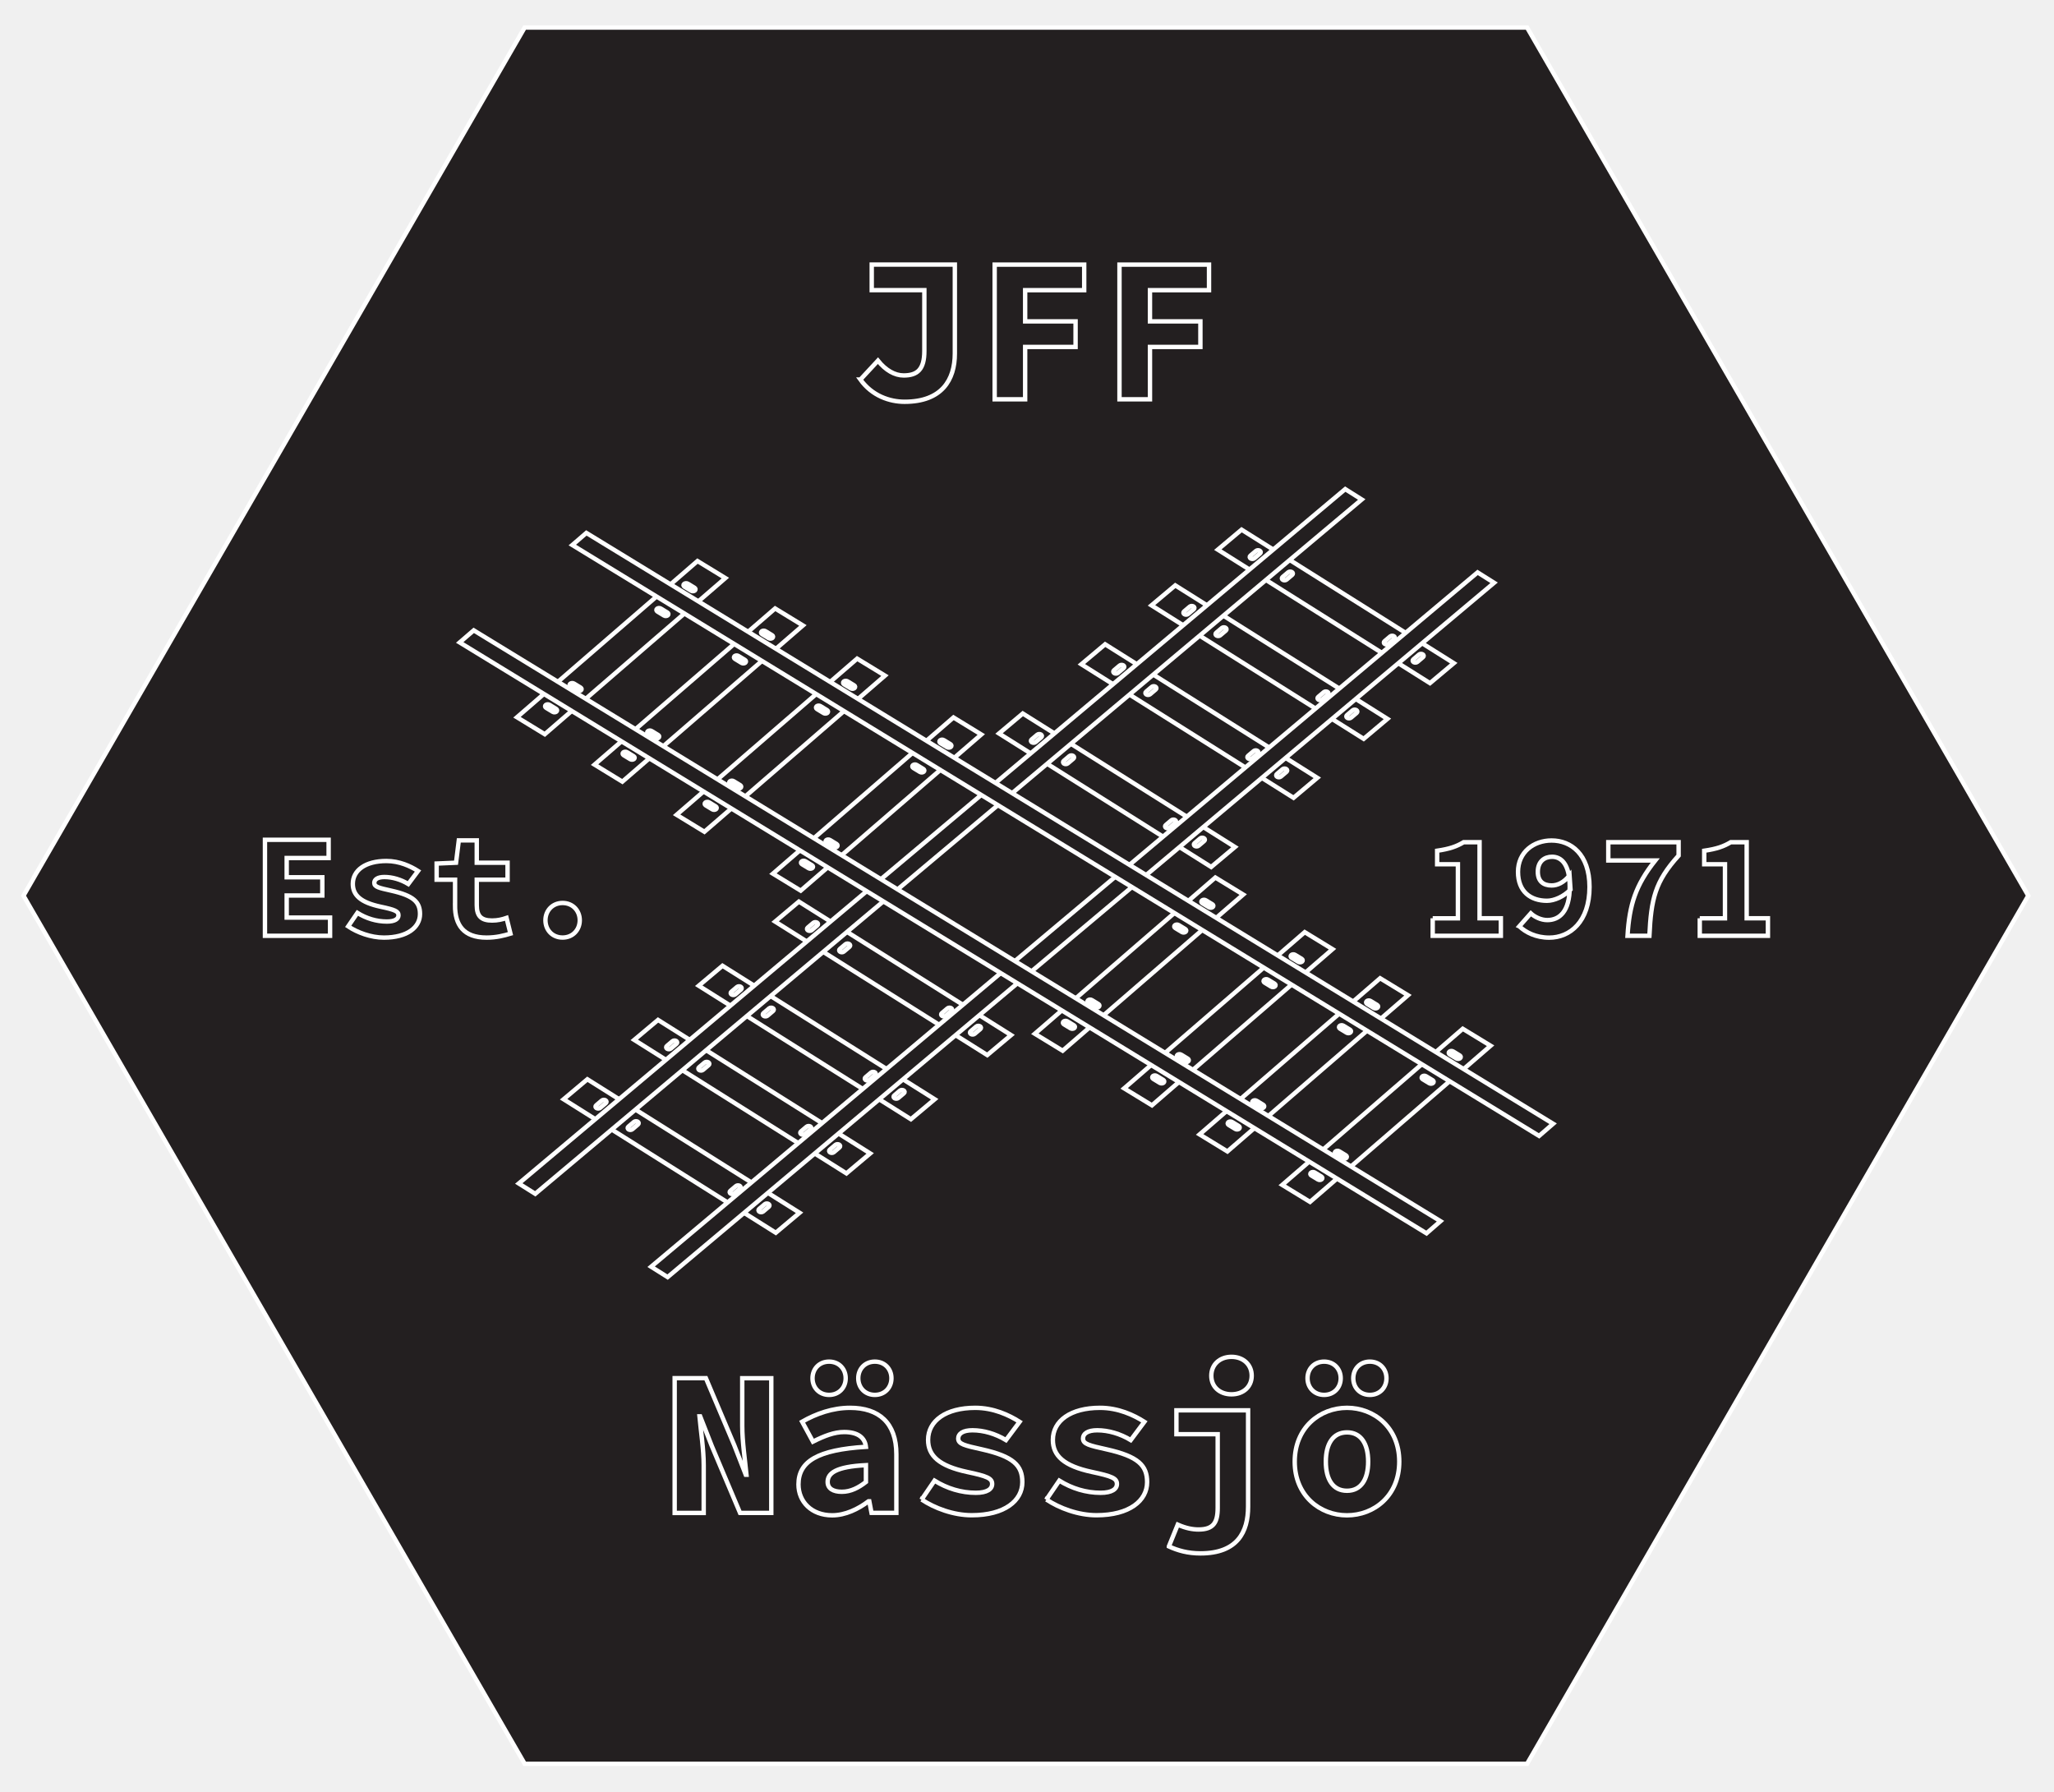
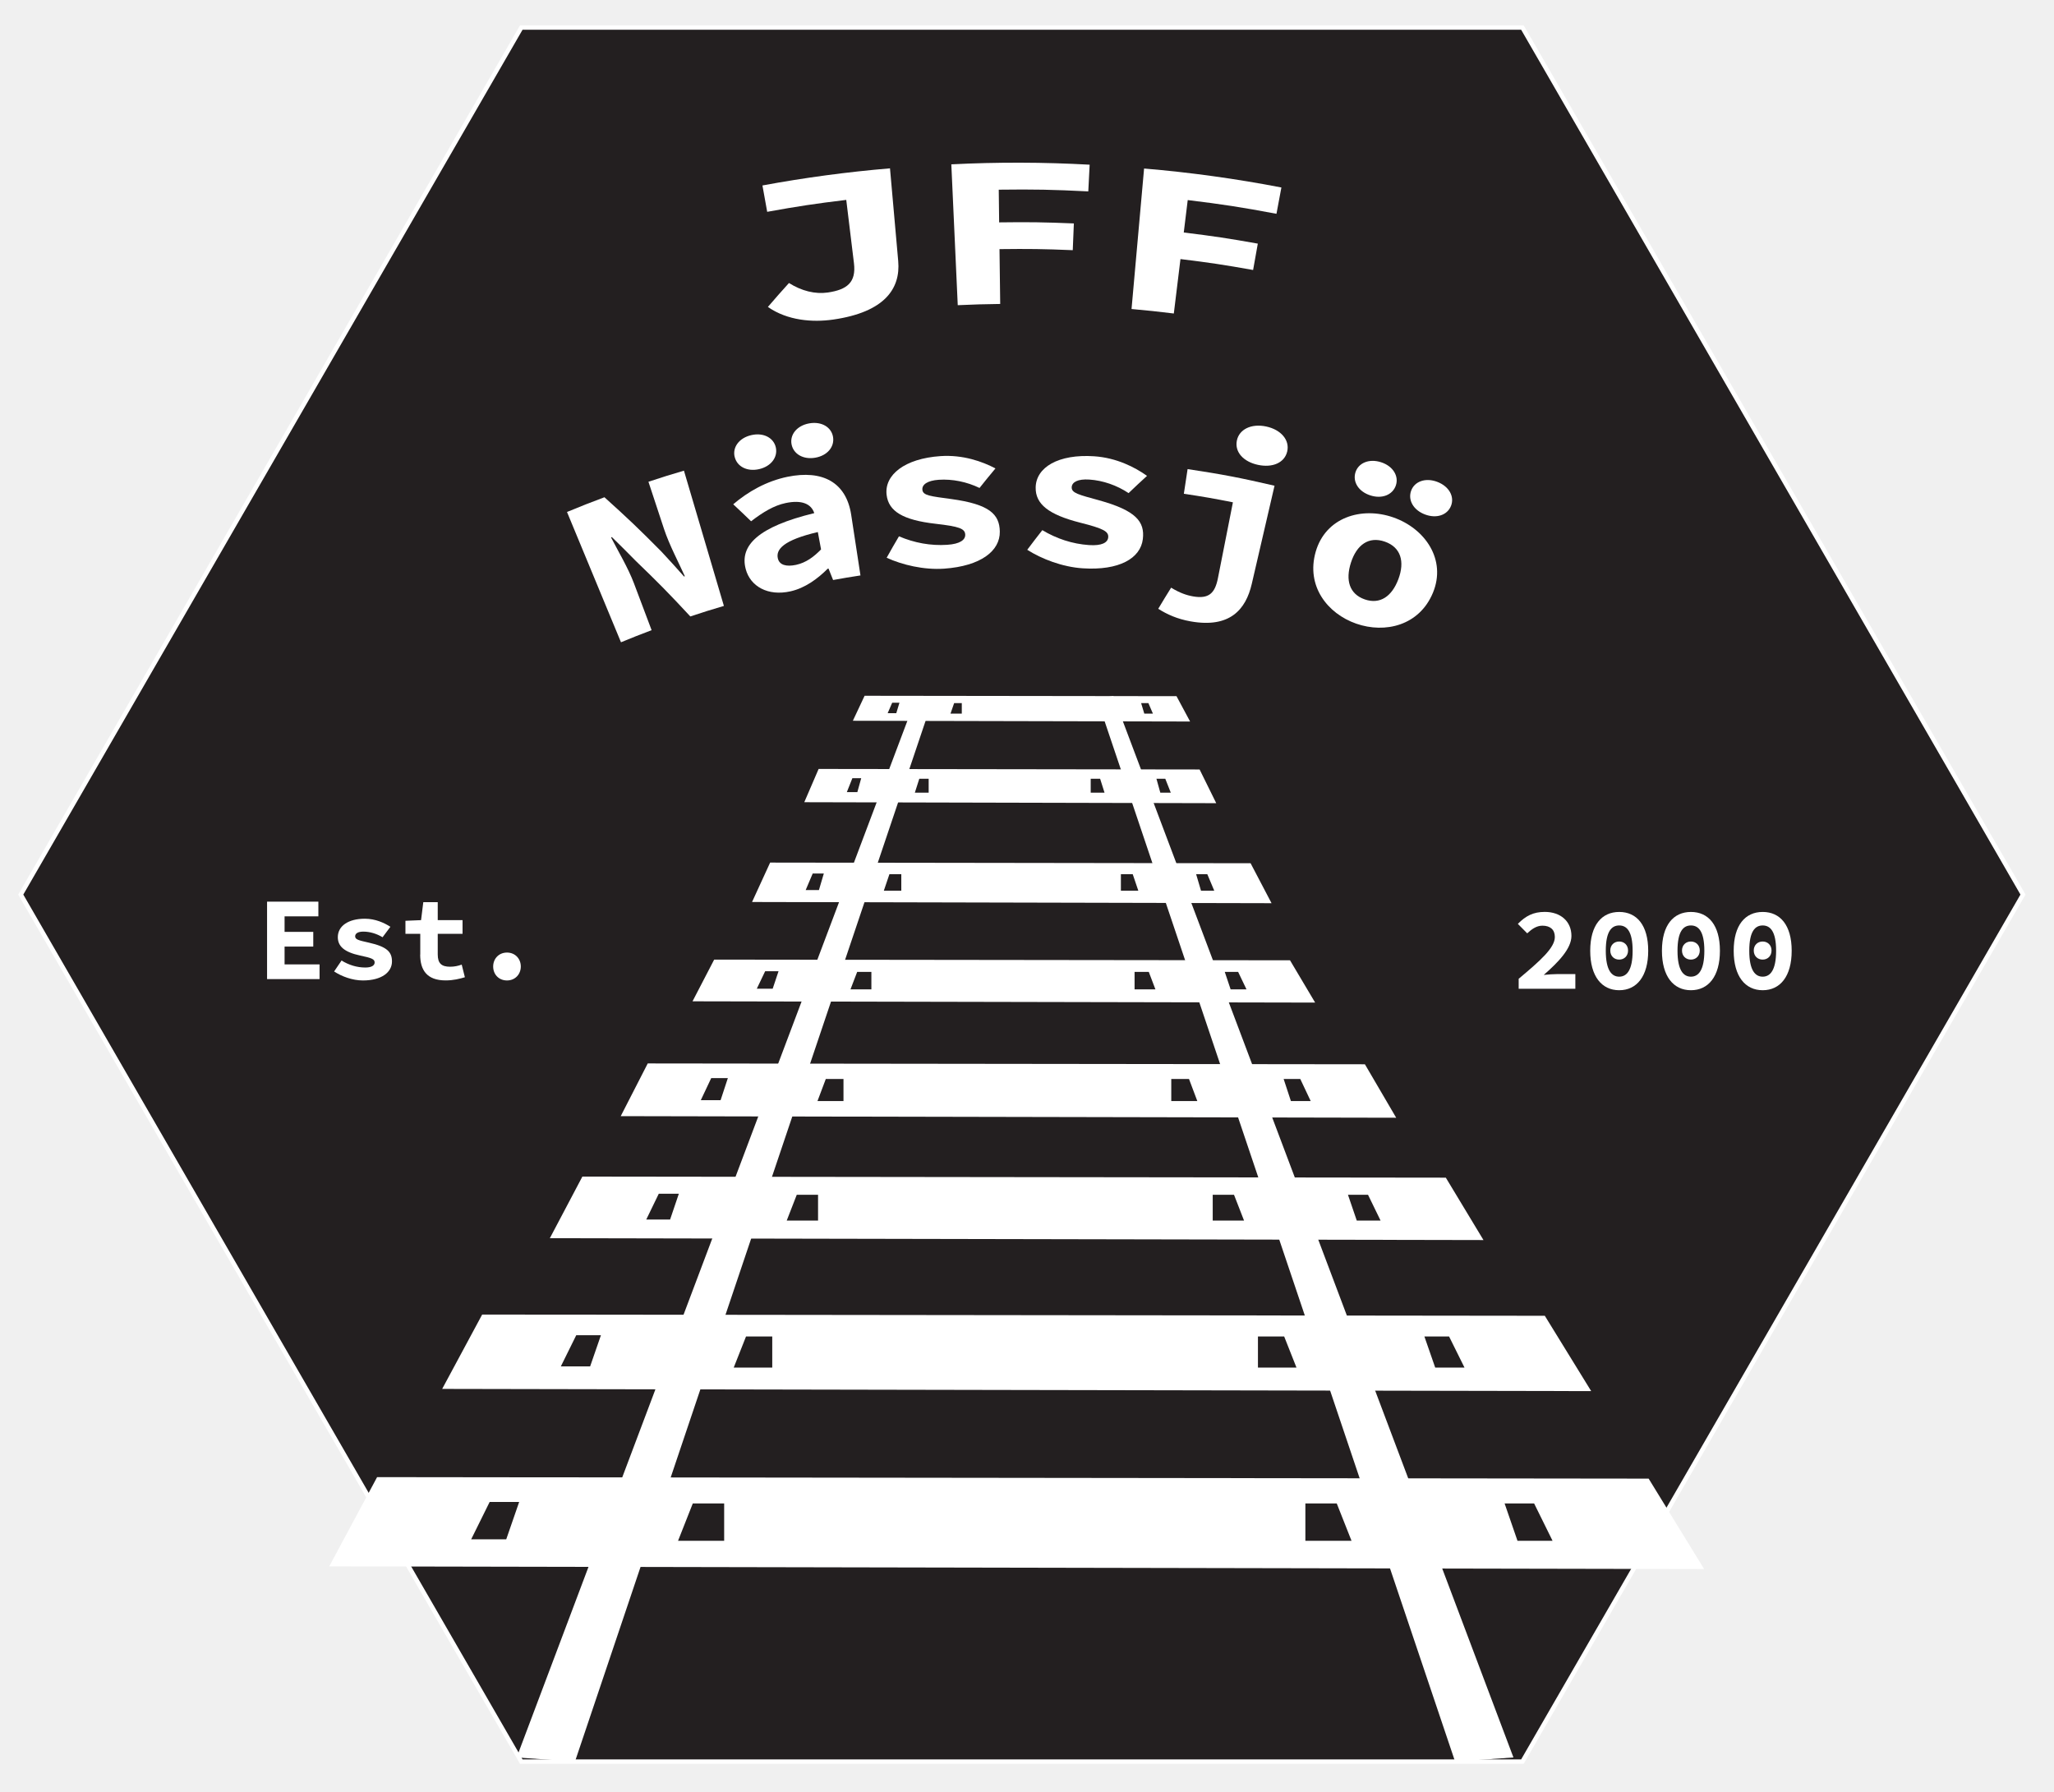
- <svg xmlns="http://www.w3.org/2000/svg" id="Layer_15" data-name="Layer 15" viewBox="0 0 466.84 407.13">
+ <svg xmlns="http://www.w3.org/2000/svg" id="Layer_17" data-name="Layer 17" viewBox="0 0 466.84 407.13">
  <defs>
    <style>
      .cls-1 {
+         fill: #fff;
+       }
+ 
+       .cls-1, .cls-2 {
+         stroke-width: 0px;
+       }
+ 
+       .cls-2, .cls-3 {
        fill: #231f20;
+       }
+ 
+       .cls-3 {
        stroke: #fff;
        stroke-miterlimit: 10;
      }
    </style>
  </defs>
-   <polygon class="cls-1" points="347.08 6.26 119.25 6.26 5.34 203.56 119.25 400.86 347.08 400.86 460.99 203.56 347.08 6.26" />
+   <polygon class="cls-3" points="346.02 6.26 118.48 6.26 4.72 203.31 118.48 400.36 346.02 400.36 459.79 203.31 346.02 6.26" />
  <g>
-     <path class="cls-1" d="m153.34,313.22h7.1l6.44,15.22,2.62,6.73h.16c-.31-3.22-.96-7.51-.96-11.12v-10.82h6.6v30.61h-7.1l-6.44-15.25-2.62-6.69h-.16c.31,3.38.96,7.48.96,11.09v10.86h-6.6v-30.61Z" />
-     <path class="cls-1" d="m181.48,337.37c0-5.22,4.32-7.88,15.33-8.55-.24-2.08-1.81-3.36-4.94-3.36-2.25,0-4.48.87-7.1,2.18l-2.46-4.53c3.23-1.84,6.95-3.15,10.9-3.15,6.55,0,10.52,3.41,10.52,10.55v13.32h-5.65l-.5-2.63h-.18c-2.35,1.77-5.27,3.19-8.26,3.19-4.71,0-7.66-3.11-7.66-7.02Zm3.19-24.13c0-2.15,1.54-3.78,3.77-3.78s3.77,1.64,3.77,3.78-1.55,3.78-3.77,3.78-3.77-1.64-3.77-3.78Zm12.14,23.57v-3.82c-6.86.34-8.7,1.83-8.7,3.82,0,1.5,1.26,2.23,3.22,2.23,2.07,0,3.83-.95,5.48-2.23Zm-1.74-23.57c0-2.15,1.55-3.78,3.77-3.78s3.77,1.64,3.77,3.78-1.54,3.78-3.77,3.78-3.77-1.64-3.77-3.78Z" />
-     <path class="cls-1" d="m209.46,340.82l2.94-4.31c2.87,1.78,6.07,2.76,9.4,2.76,2.56,0,3.7-.85,3.7-2,0-1.3-1.13-1.77-5.7-2.74-6.34-1.36-8.86-3.68-8.86-7.28,0-4.34,4.05-7.29,10.71-7.29,4.15,0,7.66,1.63,10.09,3.18l-3.1,4.15c-2.35-1.42-5.05-2.23-7.62-2.23-2.16,0-3.23.77-3.23,1.86,0,1.29,1.43,1.6,5.38,2.48,7.19,1.61,9.19,3.66,9.19,7.45,0,4.22-4.02,7.52-11.5,7.52-4.16,0-8.46-1.61-11.39-3.57Z" />
-     <path class="cls-1" d="m237.82,340.82l2.94-4.31c2.87,1.78,6.07,2.76,9.4,2.76,2.56,0,3.7-.85,3.7-2,0-1.3-1.13-1.77-5.7-2.74-6.34-1.36-8.86-3.68-8.86-7.28,0-4.34,4.05-7.29,10.71-7.29,4.15,0,7.66,1.63,10.09,3.18l-3.1,4.15c-2.35-1.42-5.05-2.23-7.62-2.23-2.16,0-3.23.77-3.23,1.86,0,1.29,1.43,1.6,5.38,2.48,7.19,1.61,9.19,3.66,9.19,7.45,0,4.22-4.02,7.52-11.5,7.52-4.16,0-8.46-1.61-11.39-3.57Z" />
-     <path class="cls-1" d="m265.67,351.45l2.01-4.94c1.88.83,3.38,1.1,4.74,1.1,3.32,0,4.34-1.52,4.34-4.9v-16.76h-9.38v-5.42h16.29v21.9c0,5.69-2.38,10.61-10.83,10.61-2.87,0-5.17-.66-7.17-1.58Zm9.64-38.79c0-2.53,1.92-4.29,4.59-4.29s4.59,1.76,4.59,4.29-1.93,4.23-4.59,4.23-4.59-1.68-4.59-4.23Z" />
-     <path class="cls-1" d="m294.27,332.19c0-7.76,5.73-12.23,11.88-12.23s11.88,4.47,11.88,12.23-5.73,12.2-11.88,12.2-11.88-4.47-11.88-12.2Zm2.91-18.95c0-2.15,1.54-3.78,3.77-3.78s3.77,1.64,3.77,3.78-1.55,3.78-3.77,3.78-3.77-1.64-3.77-3.78Zm13.78,18.95c0-4.04-1.62-6.65-4.81-6.65s-4.81,2.61-4.81,6.65,1.62,6.62,4.81,6.62,4.81-2.59,4.81-6.62Zm-3.38-18.95c0-2.15,1.55-3.78,3.77-3.78s3.77,1.64,3.77,3.78-1.54,3.78-3.77,3.78-3.77-1.64-3.77-3.78Z" />
+     <path class="cls-1" d="m174.52,69.77c1.88-2.19,2.84-3.28,4.8-5.45,2.88,1.82,5.97,2.57,8.82,2.16,4.39-.64,6.48-2.3,5.95-6.66-.7-5.75-1.05-8.63-1.75-14.39-7.21.88-10.81,1.42-17.97,2.71-.43-2.39-.65-3.59-1.08-5.99,9.54-1.77,19.32-3.08,28.99-3.89.75,8.43,1.12,12.65,1.87,21.09.55,6.26-3.1,11.6-14.79,13.28-4.68.67-10.37.24-14.83-2.87Z" />
+     <path class="cls-1" d="m216.22,37.35c10.41-.53,21.03-.5,31.44.08-.12,2.43-.19,3.64-.31,6.07-8.14-.41-12.21-.49-20.35-.39.04,2.97.06,4.46.09,7.43,6.79-.09,10.19-.04,16.98.24-.1,2.43-.15,3.65-.25,6.08-6.65-.28-9.99-.32-16.65-.24.06,4.98.1,7.47.16,12.46-3.86.05-5.79.11-9.65.28-.49-10.67-.97-21.34-1.46-32.02Z" />
+     <path class="cls-1" d="m260.02,38.3c10.41.87,20.96,2.33,31.22,4.31-.45,2.39-.67,3.59-1.12,5.98-8.04-1.51-12.07-2.13-20.17-3.12-.36,2.95-.54,4.42-.9,7.37,6.75.83,10.12,1.33,16.83,2.53-.43,2.4-.64,3.59-1.07,5.99-6.58-1.17-9.88-1.67-16.51-2.48-.61,4.95-.91,7.42-1.51,12.37-3.84-.47-5.76-.67-9.61-1.02.95-10.64,1.9-21.28,2.85-31.92Z" />
+     <path class="cls-1" d="m128.87,116.36c3.39-1.4,5.09-2.07,8.51-3.35,5.34,4.81,7.92,7.27,12.91,12.31,2.1,2.26,3.14,3.4,5.18,5.7.07-.02.11-.04.18-.06-1.39-3.1-3.53-7.12-4.72-10.71-1.42-4.3-2.13-6.45-3.55-10.76,3.21-1.06,4.83-1.57,8.07-2.52l9.08,30.74c-3.06.9-4.59,1.38-7.63,2.39-4.77-5.14-7.25-7.66-12.37-12.59-2.15-2.19-3.25-3.28-5.46-5.44-.07.03-.11.04-.19.07,1.63,3.17,3.88,6.91,5.21,10.44,1.61,4.25,2.41,6.38,4.01,10.64-2.8,1.06-4.19,1.61-6.96,2.75-4.09-9.87-8.18-19.74-12.27-29.61Z" />
+     <path class="cls-1" d="m169.48,129.29c-1.39-5.29,2.8-9.57,15.59-12.67-.69-2.09-2.8-3.07-6.51-2.29-2.66.56-5.12,2.05-7.85,4.14-1.61-1.56-2.42-2.33-4.06-3.86,3.35-2.86,7.54-5.26,12.34-6.25,7.95-1.62,13.34,1.24,14.47,8.63.84,5.51,1.26,8.27,2.11,13.79-2.49.38-3.74.59-6.22,1.04-.41-1.04-.62-1.56-1.04-2.6-.08.01-.12.02-.2.04-2.28,2.3-5.17,4.4-8.43,5.13-5.14,1.16-9.15-1.11-10.2-5.08Zm-2.5-25.43c-.54-2.18.98-4.33,3.79-4.97,2.79-.64,5.11.64,5.57,2.84.46,2.2-1.1,4.27-3.8,4.89-2.72.62-5.01-.57-5.55-2.75Zm19.63,20.99c-.29-1.57-.44-2.36-.73-3.93-7.83,1.83-9.56,3.95-9.09,5.98.35,1.53,1.93,1.94,4.12,1.48,2.32-.5,4.09-1.86,5.71-3.52Zm-6.7-23.85c-.43-2.21,1.21-4.28,4.02-4.78,2.83-.5,5.06.89,5.41,3.11.35,2.22-1.29,4.21-4.03,4.69-2.73.48-4.97-.82-5.4-3.03Z" />
+     <path class="cls-1" d="m201.52,126.77c1.09-1.96,1.65-2.93,2.8-4.88,3.49,1.49,7.19,2.18,10.97,1.93,2.91-.19,4.15-1.13,4.09-2.33-.07-1.36-1.38-1.84-6.74-2.45-7.43-.85-10.69-2.84-11.13-6.58-.53-4.51,4.07-8.25,12.26-8.8,5.11-.34,9.5,1.23,12.48,2.8-1.48,1.77-2.2,2.65-3.62,4.44-2.86-1.39-6.17-2.07-9.27-1.86-2.6.18-3.82,1.1-3.72,2.25.11,1.35,1.85,1.48,6.59,2.13,8.61,1.18,10.95,3.42,11.01,7.39.07,4.42-4.35,7.84-12.64,8.43-4.61.32-9.52-.85-13.08-2.48Z" />
+     <path class="cls-1" d="m233.48,124.95c1.34-1.79,2.03-2.68,3.42-4.46,3.25,1.94,6.82,3.13,10.61,3.39,2.91.2,4.27-.56,4.37-1.76.12-1.35-1.13-2.01-6.36-3.33-7.25-1.84-10.2-4.25-10.13-8.01.08-4.55,5.13-7.63,13.31-7.08,5.11.35,9.26,2.5,12,4.45-1.7,1.55-2.54,2.34-4.19,3.92-2.65-1.77-5.84-2.88-8.94-3.08-2.6-.17-3.93.58-3.99,1.73-.07,1.35,1.64,1.72,6.24,2.99,8.38,2.32,10.4,4.86,9.93,8.8-.52,4.39-5.37,7.19-13.67,6.65-4.61-.3-9.32-2.12-12.61-4.21Z" />
+     <path class="cls-1" d="m263.25,138.36c1.15-1.93,1.74-2.89,2.93-4.8,1.92,1.18,3.49,1.72,4.96,1.98,3.6.63,5-.69,5.68-4.16,1.36-6.89,2.04-10.33,3.4-17.22-4.45-.88-6.68-1.27-11.15-1.94.34-2.24.51-3.37.85-5.61,7.94,1.2,11.9,1.96,19.76,3.78-2.07,8.94-3.11,13.4-5.18,22.34-1.35,5.8-4.97,10.08-13.9,8.49-3.03-.54-5.35-1.59-7.35-2.86Zm17.86-38.19c.5-2.6,3.29-3.96,6.67-3.24,3.38.72,5.39,3.1,4.78,5.68-.61,2.59-3.37,3.74-6.64,3.04-3.27-.7-5.31-2.87-4.81-5.48Z" />
+     <path class="cls-1" d="m299.03,125.42c2.23-7.81,10.38-10.36,17.64-7.83,7.25,2.53,12.12,9.62,9.01,17.13-3.1,7.48-10.89,9.3-17.43,7.02-6.54-2.28-11.44-8.54-9.22-16.32Zm9.03-18.03c.65-2.15,3.06-3.22,5.82-2.34,2.74.88,4.1,3.16,3.37,5.29s-3.14,3.11-5.79,2.25c-2.68-.86-4.04-3.05-3.4-5.2Zm9.77,24.23c1.48-3.96.59-7.24-3.08-8.52-3.67-1.28-6.4.73-7.7,4.76-1.3,4.01-.34,7.15,3.12,8.36,3.47,1.21,6.18-.65,7.66-4.6Zm2.89-20.07c.75-2.12,3.24-3.06,5.94-2.04,2.72,1.03,3.96,3.37,3.13,5.46-.83,2.09-3.28,2.95-5.92,1.95-2.63-.99-3.9-3.26-3.15-5.37Z" />
  </g>
  <g>
-     <path class="cls-1" d="m195.56,86.26l3.98-4.29c1.75,2.18,3.82,3.36,5.84,3.36,3.12,0,4.71-1.36,4.71-5.55v-13.84h-11.96v-5.81h18.89v20.21c0,6-2.96,10.97-11.42,10.97-3.39,0-7.38-1.33-10.05-5.05Z" />
-     <path class="cls-1" d="m226.07,60.14h20.35v5.81h-13.42v7.09h11.46v5.81h-11.46v11.9h-6.93v-30.61Z" />
-     <path class="cls-1" d="m254.44,60.14h20.35v5.81h-13.42v7.09h11.46v5.81h-11.46v11.9h-6.93v-30.61Z" />
+     <path class="cls-1" d="m60.7,204.92h11.66v3.34h-7.68v3.53h6.52v3.34h-6.52v4.05h7.95v3.34h-11.93v-17.59Z" />
+     <path class="cls-1" d="m75.94,220.78l1.69-2.48c1.65,1.02,3.49,1.59,5.4,1.59,1.47,0,2.12-.49,2.12-1.15,0-.75-.65-1.02-3.28-1.57-3.64-.78-5.09-2.12-5.09-4.18,0-2.5,2.33-4.19,6.15-4.19,2.39,0,4.4.94,5.8,1.83l-1.78,2.38c-1.35-.82-2.9-1.28-4.38-1.28-1.24,0-1.85.44-1.85,1.07,0,.74.82.92,3.09,1.43,4.13.93,5.28,2.1,5.28,4.28,0,2.42-2.31,4.32-6.61,4.32-2.39,0-4.86-.93-6.55-2.05Z" />
+     <path class="cls-1" d="m95.52,216.96v-4.73h-3.37v-2.96l3.55-.15.51-4.09h3.28v4.09h5.64v3.11h-5.64v4.68c0,2.04.86,2.8,2.81,2.8,1,0,1.86-.2,2.64-.48l.72,2.87c-1.19.35-2.59.72-4.38.72-4.26,0-5.78-2.36-5.78-5.87Z" />
+     <path class="cls-1" d="m112.09,219.66c0-1.76,1.28-3.17,3.14-3.17s3.14,1.41,3.14,3.17-1.28,3.17-3.14,3.17-3.14-1.38-3.14-3.17Z" />
  </g>
  <g>
-     <path class="cls-1" d="m60.22,190.86h14.47v4.14h-9.53v4.38h8.1v4.14h-8.1v5.02h9.86v4.14h-14.8v-21.83Z" />
-     <path class="cls-1" d="m79.13,210.54l2.1-3.07c2.04,1.27,4.33,1.97,6.71,1.97,1.83,0,2.63-.61,2.63-1.42,0-.92-.8-1.26-4.07-1.95-4.52-.97-6.31-2.62-6.31-5.19,0-3.1,2.89-5.2,7.63-5.2,2.96,0,5.46,1.17,7.19,2.27l-2.21,2.96c-1.68-1.01-3.6-1.59-5.43-1.59-1.54,0-2.3.55-2.3,1.33,0,.92,1.02,1.14,3.84,1.77,5.13,1.15,6.55,2.61,6.55,5.31,0,3.01-2.87,5.36-8.2,5.36-2.96,0-6.03-1.15-8.13-2.55Z" />
-     <path class="cls-1" d="m103.43,205.8v-5.87h-4.19v-3.67l4.41-.19.63-5.08h4.08v5.08h7v3.86h-7v5.8c0,2.53,1.07,3.48,3.49,3.48,1.24,0,2.3-.25,3.28-.59l.89,3.57c-1.47.44-3.22.9-5.43.9-5.29,0-7.17-2.93-7.17-7.29Z" />
-     <path class="cls-1" d="m123.97,209.15c0-2.18,1.59-3.93,3.9-3.93s3.9,1.75,3.9,3.93-1.59,3.93-3.9,3.93-3.9-1.72-3.9-3.93Z" />
+     <path class="cls-1" d="m345.17,222.45c4.92-4.12,8.22-7.03,8.22-9.5,0-1.66-1.03-2.57-2.83-2.57-1.37,0-2.48.84-3.45,1.74l-2.13-2.15c1.78-1.8,3.5-2.72,6.12-2.72,3.61,0,6.06,2.16,6.06,5.46,0,2.89-2.97,5.96-6.29,8.86.98-.1,2.23-.19,3.12-.19h4.06v3.34h-12.88v-2.28Z" />
+     <path class="cls-1" d="m361.43,216.08c0-5.83,2.62-8.82,6.59-8.82s6.59,2.99,6.59,8.82-2.62,8.97-6.59,8.97-6.59-3.15-6.59-8.97Zm9.64,0c0-4.45-1.35-5.75-3.05-5.75s-3.05,1.29-3.05,5.75,1.35,5.89,3.05,5.89,3.05-1.44,3.05-5.89Zm-5.08-.05c0-1.24.88-2.05,2.02-2.05s2.02.81,2.02,2.05-.88,2.06-2.02,2.06-2.02-.81-2.02-2.06Z" />
+     <path class="cls-1" d="m377.73,216.08c0-5.83,2.62-8.82,6.59-8.82s6.59,2.99,6.59,8.82-2.62,8.97-6.59,8.97-6.59-3.15-6.59-8.97Zm9.64,0c0-4.45-1.35-5.75-3.05-5.75s-3.05,1.29-3.05,5.75,1.35,5.89,3.05,5.89,3.05-1.44,3.05-5.89Zm-5.08-.05c0-1.24.88-2.05,2.02-2.05s2.02.81,2.02,2.05-.88,2.06-2.02,2.06-2.02-.81-2.02-2.06Z" />
+     <path class="cls-1" d="m394.04,216.08c0-5.83,2.62-8.82,6.59-8.82s6.59,2.99,6.59,8.82-2.62,8.97-6.59,8.97-6.59-3.15-6.59-8.97Zm9.64,0c0-4.45-1.35-5.75-3.05-5.75s-3.05,1.29-3.05,5.75,1.35,5.89,3.05,5.89,3.05-1.44,3.05-5.89Zm-5.08-.05c0-1.24.88-2.05,2.02-2.05s2.02.81,2.02,2.05-.88,2.06-2.02,2.06-2.02-.81-2.02-2.06Z" />
  </g>
-   <g>
-     <path class="cls-1" d="m325.63,208.71h5.73v-12.29h-4.72v-3.07c2.88-.43,4.38-.96,6.02-1.94h3.62v17.29h4.84v3.98h-15.49v-3.98Z" />
-     <path class="cls-1" d="m345.31,210.53l2.61-2.95c.88.81,2.32,1.53,3.75,1.53,2.72,0,5.1-1.89,5.1-7.55,0-5.28-1.99-6.84-4.01-6.84-1.7,0-3.24,1.02-3.24,3.42,0,2.17,1.27,3.1,3.15,3.1,1.29,0,2.73-.62,4.06-2.29l.22,3.22c-1.55,1.62-3.7,2.55-5.35,2.55-3.71,0-6.58-2.07-6.58-6.57s3.56-7.13,7.63-7.13c4.37,0,8.62,3.08,8.62,10.55,0,7.95-4.46,11.53-9.16,11.53-3.02,0-5.33-1.19-6.78-2.56Z" />
-     <path class="cls-1" d="m376.21,195.56h-10.67v-4.15h15.98v3.04c-5.39,5.93-6.24,9.93-6.64,18.23h-4.97c.42-7.08,1.86-11.52,6.3-17.12Z" />
-     <path class="cls-1" d="m386.33,208.71h5.73v-12.29h-4.72v-3.07c2.88-.43,4.39-.96,6.03-1.94h3.62v17.29h4.83v3.98h-15.49v-3.98Z" />
-   </g>
-   <g>
-     <polygon class="cls-1" points="181.73 275.63 176.32 280.17 128.1 249.83 133.5 245.29 181.73 275.63" />
-     <polygon class="cls-1" points="197.78 262.14 192.38 266.68 144.15 236.34 149.56 231.8 197.78 262.14" />
-     <polygon class="cls-1" points="229.8 235.25 224.39 239.79 176.17 209.45 181.57 204.91 229.8 235.25" />
-     <polygon class="cls-1" points="280.69 192.5 275.28 197.04 227.06 166.7 232.46 162.16 280.69 192.5" />
-     <polygon class="cls-1" points="299.4 176.78 294 181.32 245.77 150.97 251.18 146.43 299.4 176.78" />
-     <polygon class="cls-1" points="330.42 150.72 325.01 155.26 276.79 124.92 282.19 120.38 330.42 150.72" />
-     <polygon class="cls-1" points="212.44 249.83 207.03 254.37 158.81 224.03 164.21 219.49 212.44 249.83" />
-     <polygon class="cls-1" points="315.34 163.38 309.94 167.92 261.71 137.58 267.12 133.04 315.34 163.38" />
-     <g>
-       <path class="cls-1" d="m137.71,250.69l-1.3,1.1c-.22.18-.6.2-.86.04h0c-.25-.16-.28-.44-.06-.62l1.3-1.1c.22-.18.6-.2.86-.04h0c.25.16.28.44.06.62Z" />
-       <path class="cls-1" d="m145.02,255.55l-1.3,1.1c-.22.18-.6.2-.86.04h0c-.25-.16-.28-.44-.06-.62l1.3-1.1c.22-.18.6-.2.86-.04h0c.25.16.28.44.06.62Z" />
-       <path class="cls-1" d="m168.2,270.13l-1.3,1.1c-.22.18-.6.2-.86.04h0c-.25-.16-.28-.44-.06-.62l1.3-1.1c.22-.18.6-.2.86-.04h0c.25.16.28.44.06.62Z" />
-       <path class="cls-1" d="m174.75,274.25l-1.3,1.1c-.22.18-.6.2-.86.04h0c-.25-.16-.28-.44-.06-.62l1.3-1.1c.22-.18.6-.2.86-.04h0c.25.16.28.44.06.62Z" />
-       <path class="cls-1" d="m153.77,237.21l-1.3,1.1c-.22.18-.6.2-.86.04h0c-.25-.16-.28-.44-.06-.62l1.3-1.1c.22-.18.6-.2.86-.04h0c.25.16.28.44.06.62Z" />
-       <path class="cls-1" d="m161.08,242.06l-1.3,1.1c-.22.18-.6.2-.86.04h0c-.25-.16-.28-.44-.06-.62l1.3-1.1c.22-.18.6-.2.86-.04h0c.25.16.28.44.06.62Z" />
-       <path class="cls-1" d="m184.25,256.64l-1.3,1.1c-.22.18-.6.2-.86.04h0c-.25-.16-.28-.44-.06-.62l1.3-1.1c.22-.18.6-.2.86-.04h0c.25.16.28.44.06.62Z" />
-       <path class="cls-1" d="m190.81,260.77l-1.3,1.1c-.22.18-.6.2-.86.04h0c-.25-.16-.28-.44-.06-.62l1.3-1.1c.22-.18.6-.2.86-.04h0c.25.16.28.44.06.62Z" />
-       <path class="cls-1" d="m168.43,224.89l-1.3,1.1c-.22.18-.6.2-.86.04h0c-.25-.16-.28-.44-.06-.62l1.3-1.1c.22-.18.6-.2.86-.04h0c.25.16.28.44.06.62Z" />
-       <path class="cls-1" d="m175.73,229.75l-1.3,1.1c-.22.18-.6.2-.86.04h0c-.25-.16-.28-.44-.06-.62l1.3-1.1c.22-.18.6-.2.86-.04h0c.25.16.28.44.06.62Z" />
-       <path class="cls-1" d="m198.91,244.33l-1.3,1.1c-.22.18-.6.2-.86.04h0c-.25-.16-.28-.44-.06-.62l1.3-1.1c.22-.18.6-.2.86-.04h0c.25.16.28.44.06.62Z" />
-       <path class="cls-1" d="m205.46,248.45l-1.3,1.1c-.22.18-.6.2-.86.04h0c-.25-.16-.28-.44-.06-.62l1.3-1.1c.22-.18.6-.2.86-.04h0c.25.16.28.44.06.62Z" />
-       <path class="cls-1" d="m185.78,210.31l-1.3,1.1c-.22.18-.6.2-.86.04h0c-.25-.16-.28-.44-.06-.62l1.3-1.1c.22-.18.6-.2.86-.04h0c.25.16.28.44.06.62Z" />
-       <path class="cls-1" d="m193.09,215.17l-1.3,1.1c-.22.18-.6.2-.86.04h0c-.25-.16-.28-.44-.06-.62l1.3-1.1c.22-.18.6-.2.86-.04h0c.25.16.28.44.06.62Z" />
-       <path class="cls-1" d="m216.27,229.75l-1.3,1.1c-.22.18-.6.2-.86.04h0c-.25-.16-.28-.44-.06-.62l1.3-1.1c.22-.18.6-.2.86-.04h0c.25.16.28.44.06.62Z" />
-       <path class="cls-1" d="m222.82,233.87l-1.3,1.1c-.22.18-.6.2-.86.04h0c-.25-.16-.28-.44-.06-.62l1.3-1.1c.22-.18.6-.2.86-.04h0c.25.16.28.44.06.62Z" />
-       <path class="cls-1" d="m236.67,167.56l-1.3,1.1c-.22.18-.6.2-.86.04h0c-.25-.16-.28-.44-.06-.62l1.3-1.1c.22-.18.6-.2.86-.04h0c.25.16.28.44.06.62Z" />
-       <path class="cls-1" d="m243.98,172.41l-1.3,1.1c-.22.18-.6.2-.86.04h0c-.25-.16-.28-.44-.06-.62l1.3-1.1c.22-.18.6-.2.86-.04h0c.25.16.28.44.06.62Z" />
-       <path class="cls-1" d="m267.16,187l-1.3,1.1c-.22.18-.6.2-.86.04h0c-.25-.16-.28-.44-.06-.62l1.3-1.1c.22-.18.6-.2.86-.04h0c.25.16.28.44.06.62Z" />
-       <path class="cls-1" d="m273.71,191.12l-1.3,1.1c-.22.18-.6.2-.86.04h0c-.25-.16-.28-.44-.06-.62l1.3-1.1c.22-.18.6-.2.86-.04h0c.25.16.28.44.06.62Z" />
-       <path class="cls-1" d="m255.39,151.84l-1.3,1.1c-.22.18-.6.2-.86.04h0c-.25-.16-.28-.44-.06-.62l1.3-1.1c.22-.18.6-.2.86-.04h0c.25.16.28.44.06.62Z" />
-       <path class="cls-1" d="m262.69,156.69l-1.3,1.1c-.22.18-.6.2-.86.04h0c-.25-.16-.28-.44-.06-.62l1.3-1.1c.22-.18.6-.2.86-.04h0c.25.16.28.44.06.62Z" />
-       <path class="cls-1" d="m285.87,171.27l-1.3,1.1c-.22.18-.6.2-.86.04h0c-.25-.16-.28-.44-.06-.62l1.3-1.1c.22-.18.6-.2.86-.04h0c.25.16.28.44.06.62Z" />
-       <path class="cls-1" d="m292.42,175.4l-1.3,1.1c-.22.18-.6.2-.86.04h0c-.25-.16-.28-.44-.06-.62l1.3-1.1c.22-.18.6-.2.86-.04h0c.25.16.28.44.06.62Z" />
-       <path class="cls-1" d="m271.33,138.45l-1.3,1.1c-.22.18-.6.2-.86.04h0c-.25-.16-.28-.44-.06-.62l1.3-1.1c.22-.18.6-.2.86-.04h0c.25.16.28.44.06.62Z" />
-       <path class="cls-1" d="m278.63,143.3l-1.3,1.1c-.22.18-.6.2-.86.04h0c-.25-.16-.28-.44-.06-.62l1.3-1.1c.22-.18.6-.2.86-.04h0c.25.16.28.44.06.62Z" />
-       <path class="cls-1" d="m301.81,157.88l-1.3,1.1c-.22.18-.6.2-.86.04h0c-.25-.16-.28-.44-.06-.62l1.3-1.1c.22-.18.6-.2.86-.04h0c.25.16.28.44.06.62Z" />
-       <path class="cls-1" d="m308.36,162.01l-1.3,1.1c-.22.18-.6.2-.86.04h0c-.25-.16-.28-.44-.06-.62l1.3-1.1c.22-.18.6-.2.86-.04h0c.25.16.28.44.06.62Z" />
-       <path class="cls-1" d="m286.4,125.78l-1.3,1.1c-.22.18-.6.2-.86.04h0c-.25-.16-.28-.44-.06-.62l1.3-1.1c.22-.18.6-.2.86-.04h0c.25.16.28.44.06.62Z" />
-       <path class="cls-1" d="m293.71,130.64l-1.3,1.1c-.22.18-.6.2-.86.04h0c-.25-.16-.28-.44-.06-.62l1.3-1.1c.22-.18.6-.2.86-.04h0c.25.16.28.44.06.62Z" />
-       <path class="cls-1" d="m316.89,145.22l-1.3,1.1c-.22.18-.6.2-.86.04h0c-.25-.16-.28-.44-.06-.62l1.3-1.1c.22-.18.6-.2.86-.04h0c.25.16.28.44.06.62Z" />
-       <path class="cls-1" d="m323.44,149.34l-1.3,1.1c-.22.18-.6.2-.86.04h0c-.25-.16-.28-.44-.06-.62l1.3-1.1c.22-.18.6-.2.86-.04h0c.25.16.28.44.06.62Z" />
-     </g>
-     <polygon class="cls-1" points="309.5 113.52 121.65 271.32 117.91 268.97 305.75 111.16 309.5 113.52" />
-     <polygon class="cls-1" points="339.58 132.45 151.74 290.25 147.99 287.89 335.83 130.09 339.58 132.45" />
-   </g>
-   <g>
-     <polygon class="cls-1" points="291.43 269.3 297.75 273.16 338.79 237.67 332.46 233.81 291.43 269.3" />
-     <polygon class="cls-1" points="272.65 257.82 278.97 261.69 320.01 226.19 313.68 222.33 272.65 257.82" />
-     <polygon class="cls-1" points="235.2 234.94 241.52 238.8 282.56 203.31 276.23 199.44 235.2 234.94" />
-     <polygon class="cls-1" points="175.67 198.56 181.99 202.42 223.03 166.93 216.71 163.06 175.67 198.56" />
-     <polygon class="cls-1" points="153.78 185.18 160.1 189.04 201.14 153.55 194.81 149.69 153.78 185.18" />
-     <polygon class="cls-1" points="117.5 163.01 123.82 166.87 164.86 131.38 158.53 127.51 117.5 163.01" />
-     <polygon class="cls-1" points="255.5 247.35 261.82 251.21 302.86 215.72 296.54 211.85 255.5 247.35" />
-     <polygon class="cls-1" points="135.13 173.78 141.45 177.65 182.49 142.15 176.17 138.29 135.13 173.78" />
-     <g>
-       <path class="cls-1" d="m329.48,239.63l1.53.93c.26.16.64.13.86-.05h0c.22-.19.18-.46-.07-.62l-1.53-.93c-.26-.16-.64-.13-.86.05h0c-.22.19-.18.46.07.62Z" />
-       <path class="cls-1" d="m323.32,245.26l1.53.93c.26.16.64.13.86-.05h0c.22-.19.18-.46-.07-.62l-1.53-.93c-.26-.16-.64-.13-.86.05h0c-.22.19-.18.46.07.62Z" />
-       <path class="cls-1" d="m303.59,262.32l1.53.93c.26.16.64.13.86-.05h0c.22-.19.18-.46-.07-.62l-1.53-.93c-.26-.16-.64-.13-.86.05h0c-.22.19-.18.46.07.62Z" />
-       <path class="cls-1" d="m298.02,267.14l1.53.93c.26.16.64.13.86-.05h0c.22-.19.18-.46-.07-.62l-1.53-.93c-.26-.16-.64-.13-.86.05h0c-.22.19-.18.46.07.62Z" />
-       <path class="cls-1" d="m310.7,228.15l1.53.93c.26.16.64.13.86-.05h0c.22-.19.18-.46-.07-.62l-1.53-.93c-.26-.16-.64-.13-.86.05h0c-.22.19-.18.46.07.62Z" />
-       <path class="cls-1" d="m304.54,233.78l1.53.93c.26.16.64.13.86-.05h0c.22-.19.18-.46-.07-.62l-1.53-.93c-.26-.16-.64-.13-.86.05h0c-.22.19-.18.46.07.62Z" />
-       <path class="cls-1" d="m284.81,250.84l1.53.93c.26.16.64.13.86-.05h0c.22-.19.18-.46-.07-.62l-1.53-.93c-.26-.16-.64-.13-.86.05h0c-.22.19-.18.46.07.62Z" />
-       <path class="cls-1" d="m279.24,255.66l1.53.93c.26.16.64.13.86-.05h0c.22-.19.18-.46-.07-.62l-1.53-.93c-.26-.16-.64-.13-.86.05h0c-.22.19-.18.46.07.62Z" />
-       <path class="cls-1" d="m293.55,217.67l1.53.93c.26.16.64.13.86-.05h0c.22-.19.18-.46-.07-.62l-1.53-.93c-.26-.16-.64-.13-.86.05h0c-.22.19-.18.46.07.62Z" />
-       <path class="cls-1" d="m287.39,223.31l1.53.93c.26.16.64.13.86-.05h0c.22-.19.18-.46-.07-.62l-1.53-.93c-.26-.16-.64-.13-.86.05h0c-.22.19-.18.46.07.62Z" />
-       <path class="cls-1" d="m267.67,240.36l1.53.93c.26.16.64.13.86-.05h0c.22-.19.18-.46-.07-.62l-1.53-.93c-.26-.16-.64-.13-.86.05h0c-.22.19-.18.46.07.62Z" />
-       <path class="cls-1" d="m262.09,245.19l1.53.93c.26.16.64.13.86-.05h0c.22-.19.18-.46-.07-.62l-1.53-.93c-.26-.16-.64-.13-.86.05h0c-.22.19-.18.46.07.62Z" />
-       <path class="cls-1" d="m273.25,205.27l1.53.93c.26.16.64.13.86-.05h0c.22-.19.18-.46-.07-.62l-1.53-.93c-.26-.16-.64-.13-.86.05h0c-.22.19-.18.46.07.62Z" />
-       <path class="cls-1" d="m267.09,210.9l1.53.93c.26.16.64.13.86-.05h0c.22-.19.18-.46-.07-.62l-1.53-.93c-.26-.16-.64-.13-.86.05h0c-.22.19-.18.46.07.62Z" />
-       <path class="cls-1" d="m247.36,227.95l1.53.93c.26.16.64.13.86-.05h0c.22-.19.18-.46-.07-.62l-1.53-.93c-.26-.16-.64-.13-.86.05h0c-.22.19-.18.46.07.62Z" />
-       <path class="cls-1" d="m241.79,232.78l1.53.93c.26.16.64.13.86-.05h0c.22-.19.18-.46-.07-.62l-1.53-.93c-.26-.16-.64-.13-.86.05h0c-.22.19-.18.46.07.62Z" />
-       <path class="cls-1" d="m213.72,168.88l1.53.93c.26.16.64.13.86-.05h0c.22-.19.18-.46-.07-.62l-1.53-.93c-.26-.16-.64-.13-.86.05h0c-.22.19-.18.46.07.62Z" />
-       <path class="cls-1" d="m207.56,174.52l1.53.93c.26.16.64.13.86-.05h0c.22-.19.18-.46-.07-.62l-1.53-.93c-.26-.16-.64-.13-.86.05h0c-.22.19-.18.46.07.62Z" />
-       <path class="cls-1" d="m187.84,191.57l1.53.93c.26.16.64.13.86-.05h0c.22-.19.18-.46-.07-.62l-1.53-.93c-.26-.16-.64-.13-.86.05h0c-.22.19-.18.46.07.62Z" />
-       <path class="cls-1" d="m182.26,196.4l1.53.93c.26.16.64.13.86-.05h0c.22-.19.18-.46-.07-.62l-1.53-.93c-.26-.16-.64-.13-.86.05h0c-.22.19-.18.46.07.62Z" />
-       <path class="cls-1" d="m191.83,155.51l1.53.93c.26.16.64.13.86-.05h0c.22-.19.18-.46-.07-.62l-1.53-.93c-.26-.16-.64-.13-.86.05h0c-.22.19-.18.46.07.62Z" />
-       <path class="cls-1" d="m185.67,161.14l1.53.93c.26.16.64.13.86-.05h0c.22-.19.18-.46-.07-.62l-1.53-.93c-.26-.16-.64-.13-.86.05h0c-.22.19-.18.46.07.62Z" />
-       <path class="cls-1" d="m165.94,178.2l1.53.93c.26.16.64.13.86-.05h0c.22-.19.18-.46-.07-.62l-1.53-.93c-.26-.16-.64-.13-.86.05h0c-.22.19-.18.46.07.62Z" />
-       <path class="cls-1" d="m160.37,183.02l1.53.93c.26.16.64.13.86-.05h0c.22-.19.18-.46-.07-.62l-1.53-.93c-.26-.16-.64-.13-.86.05h0c-.22.19-.18.46.07.62Z" />
-       <path class="cls-1" d="m173.18,144.11l1.53.93c.26.16.64.13.86-.05h0c.22-.19.18-.46-.07-.62l-1.53-.93c-.26-.16-.64-.13-.86.05h0c-.22.19-.18.46.07.62Z" />
-       <path class="cls-1" d="m167.02,149.74l1.53.93c.26.16.64.13.86-.05h0c.22-.19.18-.46-.07-.62l-1.53-.93c-.26-.16-.64-.13-.86.05h0c-.22.19-.18.46.07.62Z" />
-       <path class="cls-1" d="m147.3,166.8l1.53.93c.26.16.64.13.86-.05h0c.22-.19.18-.46-.07-.62l-1.53-.93c-.26-.16-.64-.13-.86.05h0c-.22.19-.18.46.07.62Z" />
-       <path class="cls-1" d="m141.72,171.62l1.53.93c.26.16.64.13.86-.05h0c.22-.19.18-.46-.07-.62l-1.53-.93c-.26-.16-.64-.13-.86.05h0c-.22.19-.18.46.07.62Z" />
-       <path class="cls-1" d="m155.55,133.33l1.53.93c.26.16.64.13.86-.05h0c.22-.19.18-.46-.07-.62l-1.53-.93c-.26-.16-.64-.13-.86.05h0c-.22.19-.18.46.07.62Z" />
-       <path class="cls-1" d="m149.39,138.97l1.53.93c.26.16.64.13.86-.05h0c.22-.19.18-.46-.07-.62l-1.53-.93c-.26-.16-.64-.13-.86.05h0c-.22.19-.18.46.07.62Z" />
-       <path class="cls-1" d="m129.66,156.02l1.53.93c.26.16.64.13.86-.05h0c.22-.19.18-.46-.07-.62l-1.53-.93c-.26-.16-.64-.13-.86.05h0c-.22.19-.18.46.07.62Z" />
-       <path class="cls-1" d="m124.09,160.85l1.53.93c.26.16.64.13.86-.05h0c.22-.19.18-.46-.07-.62l-1.53-.93c-.26-.16-.64-.13-.86.05h0c-.22.19-.18.46.07.62Z" />
-     </g>
-     <polygon class="cls-1" points="130.08 123.87 349.81 258.16 353 255.4 133.27 121.12 130.08 123.87" />
-     <polygon class="cls-1" points="104.48 146.01 324.22 280.3 327.4 277.54 107.67 143.26 104.48 146.01" />
-   </g>
+   <polygon class="cls-1" points="117.43 399.42 130.68 400.36 212.05 158.84 208.36 158.18 117.43 399.42" />
+   <polygon class="cls-1" points="343.98 399.42 330.72 400.36 249.35 158.84 253.04 158.18 343.98 399.42" />
+   <polygon class="cls-1" points="328.61 267.65 337.17 281.83 124.97 281.41 132.36 267.41 328.61 267.65" />
+   <polygon class="cls-2" points="149.73 271.3 146.88 277.17 152.3 277.17 154.29 271.3 149.73 271.3" />
+   <polygon class="cls-1" points="351.11 299.04 361.65 316.16 100.5 315.66 109.59 298.76 351.11 299.04" />
+   <polygon class="cls-2" points="310.93 271.54 313.78 277.4 308.37 277.4 306.37 271.54 310.93 271.54" />
+   <polygon class="cls-2" points="275.63 271.54 280.47 271.54 282.75 277.4 275.63 277.4 275.63 271.54" />
+   <polygon class="cls-2" points="185.93 271.54 181.09 271.54 178.81 277.4 185.93 277.4 185.93 271.54" />
+   <polygon class="cls-2" points="130.97 303.46 127.47 310.54 134.13 310.54 136.58 303.46 130.97 303.46" />
+   <polygon class="cls-1" points="374.71 336.05 387.32 356.6 74.83 355.99 85.71 335.71 374.71 336.05" />
+   <polygon class="cls-2" points="329.35 303.74 332.86 310.82 326.2 310.82 323.74 303.74 329.35 303.74" />
+   <polygon class="cls-2" points="285.91 303.74 291.87 303.74 294.67 310.82 285.91 310.82 285.91 303.74" />
+   <polygon class="cls-2" points="175.52 303.74 169.56 303.74 166.76 310.82 175.52 310.82 175.52 303.74" />
+   <polygon class="cls-2" points="111.29 341.35 107.09 349.84 115.06 349.84 118 341.35 111.29 341.35" />
+   <polygon class="cls-1" points="310.22 241.88 317.33 254.03 141.08 253.67 147.22 241.69 310.22 241.88" />
+   <polygon class="cls-2" points="348.68 341.69 352.87 350.18 344.9 350.18 341.97 341.69 348.68 341.69" />
+   <polygon class="cls-2" points="296.69 341.69 303.82 341.69 307.18 350.18 296.69 350.18 296.69 341.69" />
+   <polygon class="cls-2" points="164.59 341.69 157.46 341.69 154.11 350.18 164.59 350.18 164.59 341.69" />
+   <polygon class="cls-2" points="161.65 245.02 159.28 250.04 163.78 250.04 165.43 245.02 161.65 245.02" />
+   <polygon class="cls-1" points="293.2 218.25 298.91 227.86 157.4 227.57 162.32 218.09 293.2 218.25" />
+   <polygon class="cls-2" points="295.53 245.22 297.9 250.24 293.4 250.24 291.75 245.22 295.53 245.22" />
+   <polygon class="cls-2" points="266.21 245.22 270.24 245.22 272.13 250.24 266.21 250.24 266.21 245.22" />
+   <polygon class="cls-2" points="191.71 245.22 187.69 245.22 185.8 250.24 191.71 250.24 191.71 245.22" />
+   <polygon class="cls-2" points="173.91 220.73 172.01 224.7 175.62 224.7 176.95 220.73 173.91 220.73" />
+   <polygon class="cls-1" points="272.65 174.88 276.43 182.54 182.8 182.32 186.06 174.76 272.65 174.88" />
+   <polygon class="cls-2" points="281.41 220.89 283.31 224.86 279.7 224.86 278.37 220.89 281.41 220.89" />
+   <polygon class="cls-2" points="257.87 220.89 261.1 220.89 262.61 224.86 257.87 224.86 257.87 220.89" />
+   <polygon class="cls-2" points="198.05 220.89 194.82 220.89 193.3 224.86 198.05 224.86 198.05 220.89" />
+   <polygon class="cls-2" points="193.73 176.86 192.47 180.03 194.86 180.03 195.74 176.86 193.73 176.86" />
+   <polygon class="cls-1" points="284.24 196.19 289 205.27 170.93 205 175.04 196.04 284.24 196.19" />
+   <polygon class="cls-2" points="264.85 176.99 266.1 180.15 263.72 180.15 262.84 176.99 264.85 176.99" />
+   <polygon class="cls-2" points="247.9 176.99 250.04 176.99 251.04 180.15 247.9 180.15 247.9 176.99" />
+   <polygon class="cls-2" points="211.07 176.99 208.94 176.99 207.93 180.15 211.07 180.15 211.07 176.99" />
+   <polygon class="cls-2" points="184.71 198.53 183.12 202.28 186.13 202.28 187.24 198.53 184.71 198.53" />
+   <polygon class="cls-1" points="267.4 158.22 270.49 163.98 193.84 163.81 196.51 158.13 267.4 158.22" />
+   <polygon class="cls-2" points="274.4 198.68 275.98 202.43 272.97 202.43 271.86 198.68 274.4 198.68" />
+   <polygon class="cls-2" points="254.76 198.68 257.45 198.68 258.72 202.43 254.76 202.43 254.76 198.68" />
+   <polygon class="cls-2" points="204.85 198.68 202.15 198.68 200.88 202.43 204.85 202.43 204.85 198.68" />
+   <polygon class="cls-2" points="202.78 159.71 201.75 162.09 203.71 162.09 204.43 159.71 202.78 159.71" />
+   <polygon class="cls-2" points="261.01 159.8 262.04 162.19 260.08 162.19 259.36 159.8 261.01 159.8" />
+   <polygon class="cls-1" points="245.51 159.8 247.26 159.8 248.08 162.19 245.51 162.19 245.51 159.8" />
+   <polygon class="cls-2" points="218.6 159.8 216.86 159.8 216.03 162.19 218.6 162.19 218.6 159.8" />
</svg>
